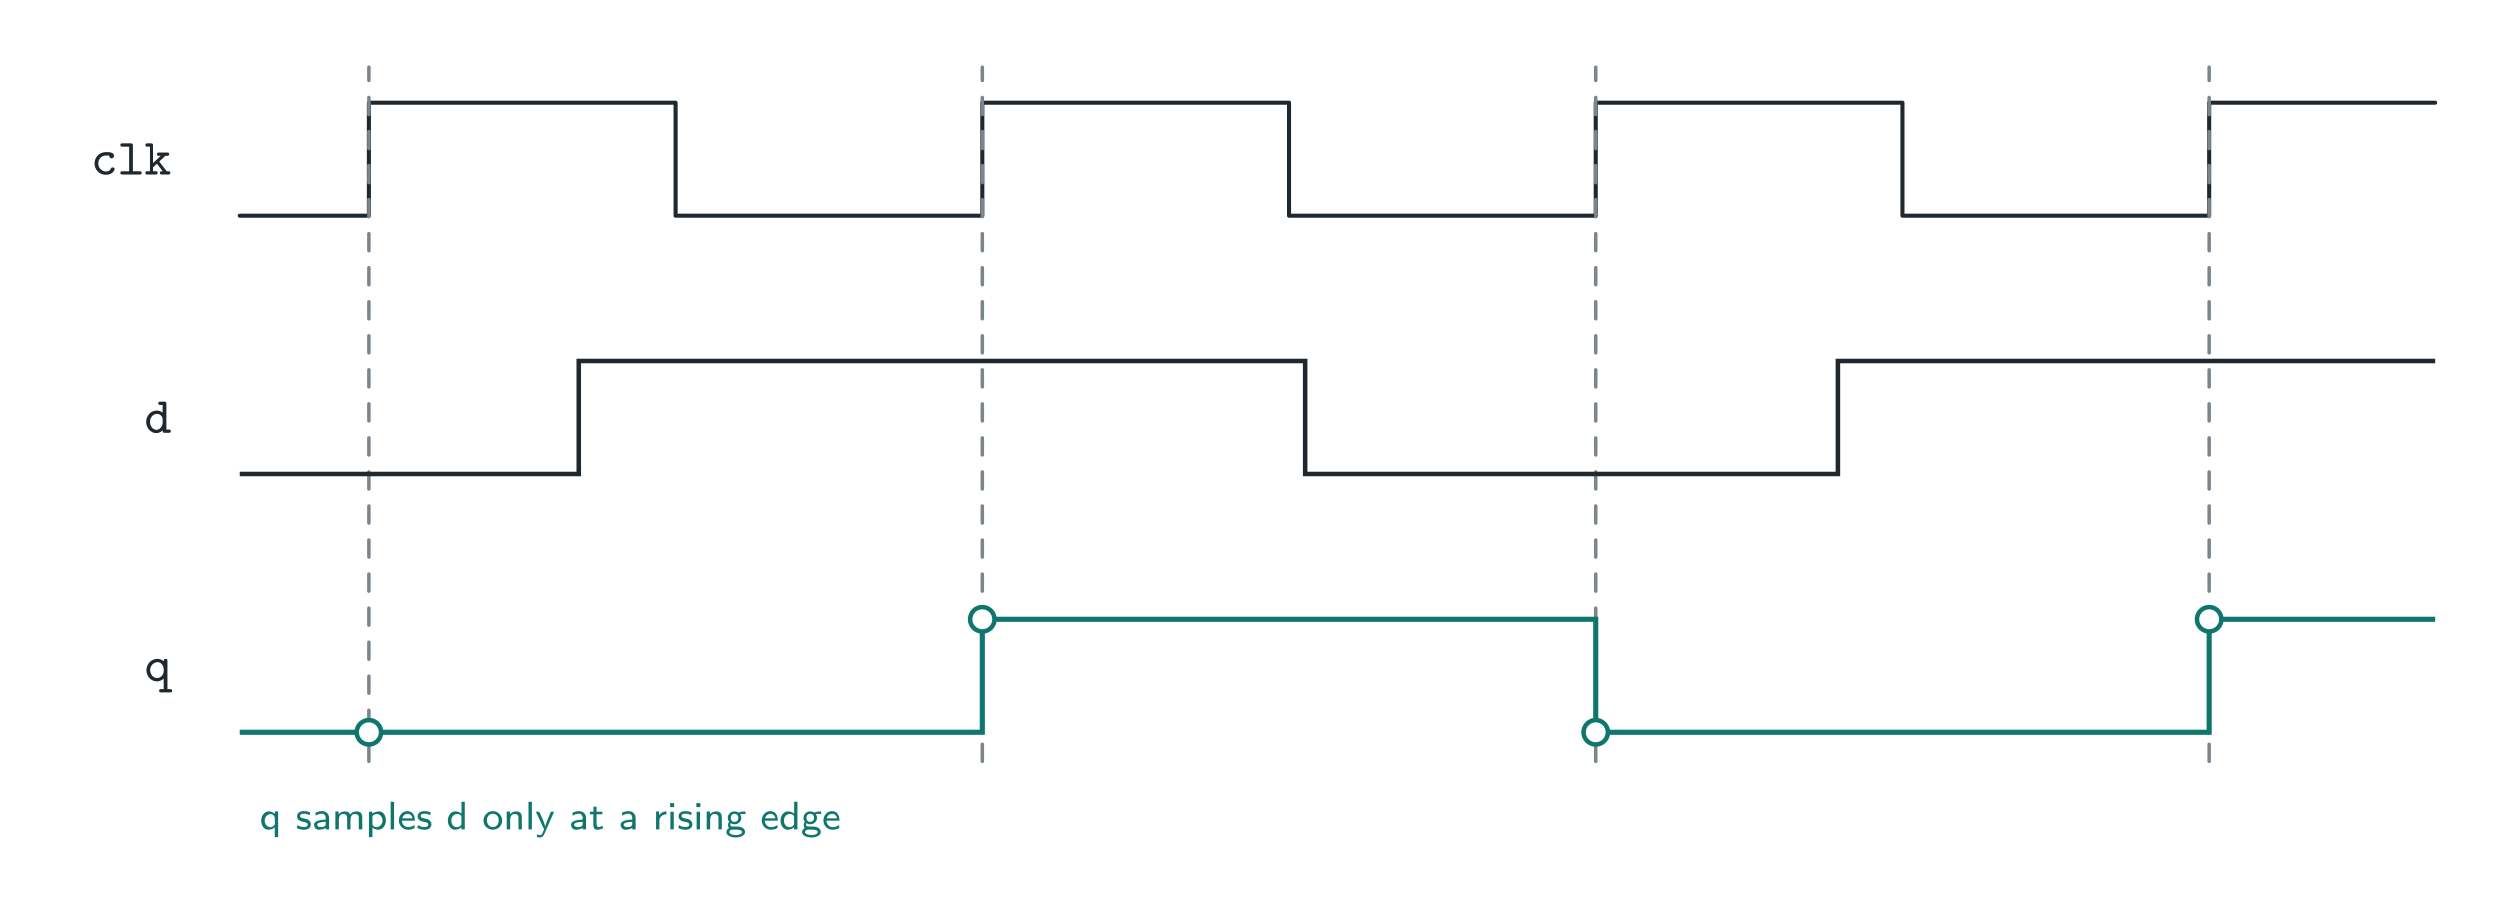
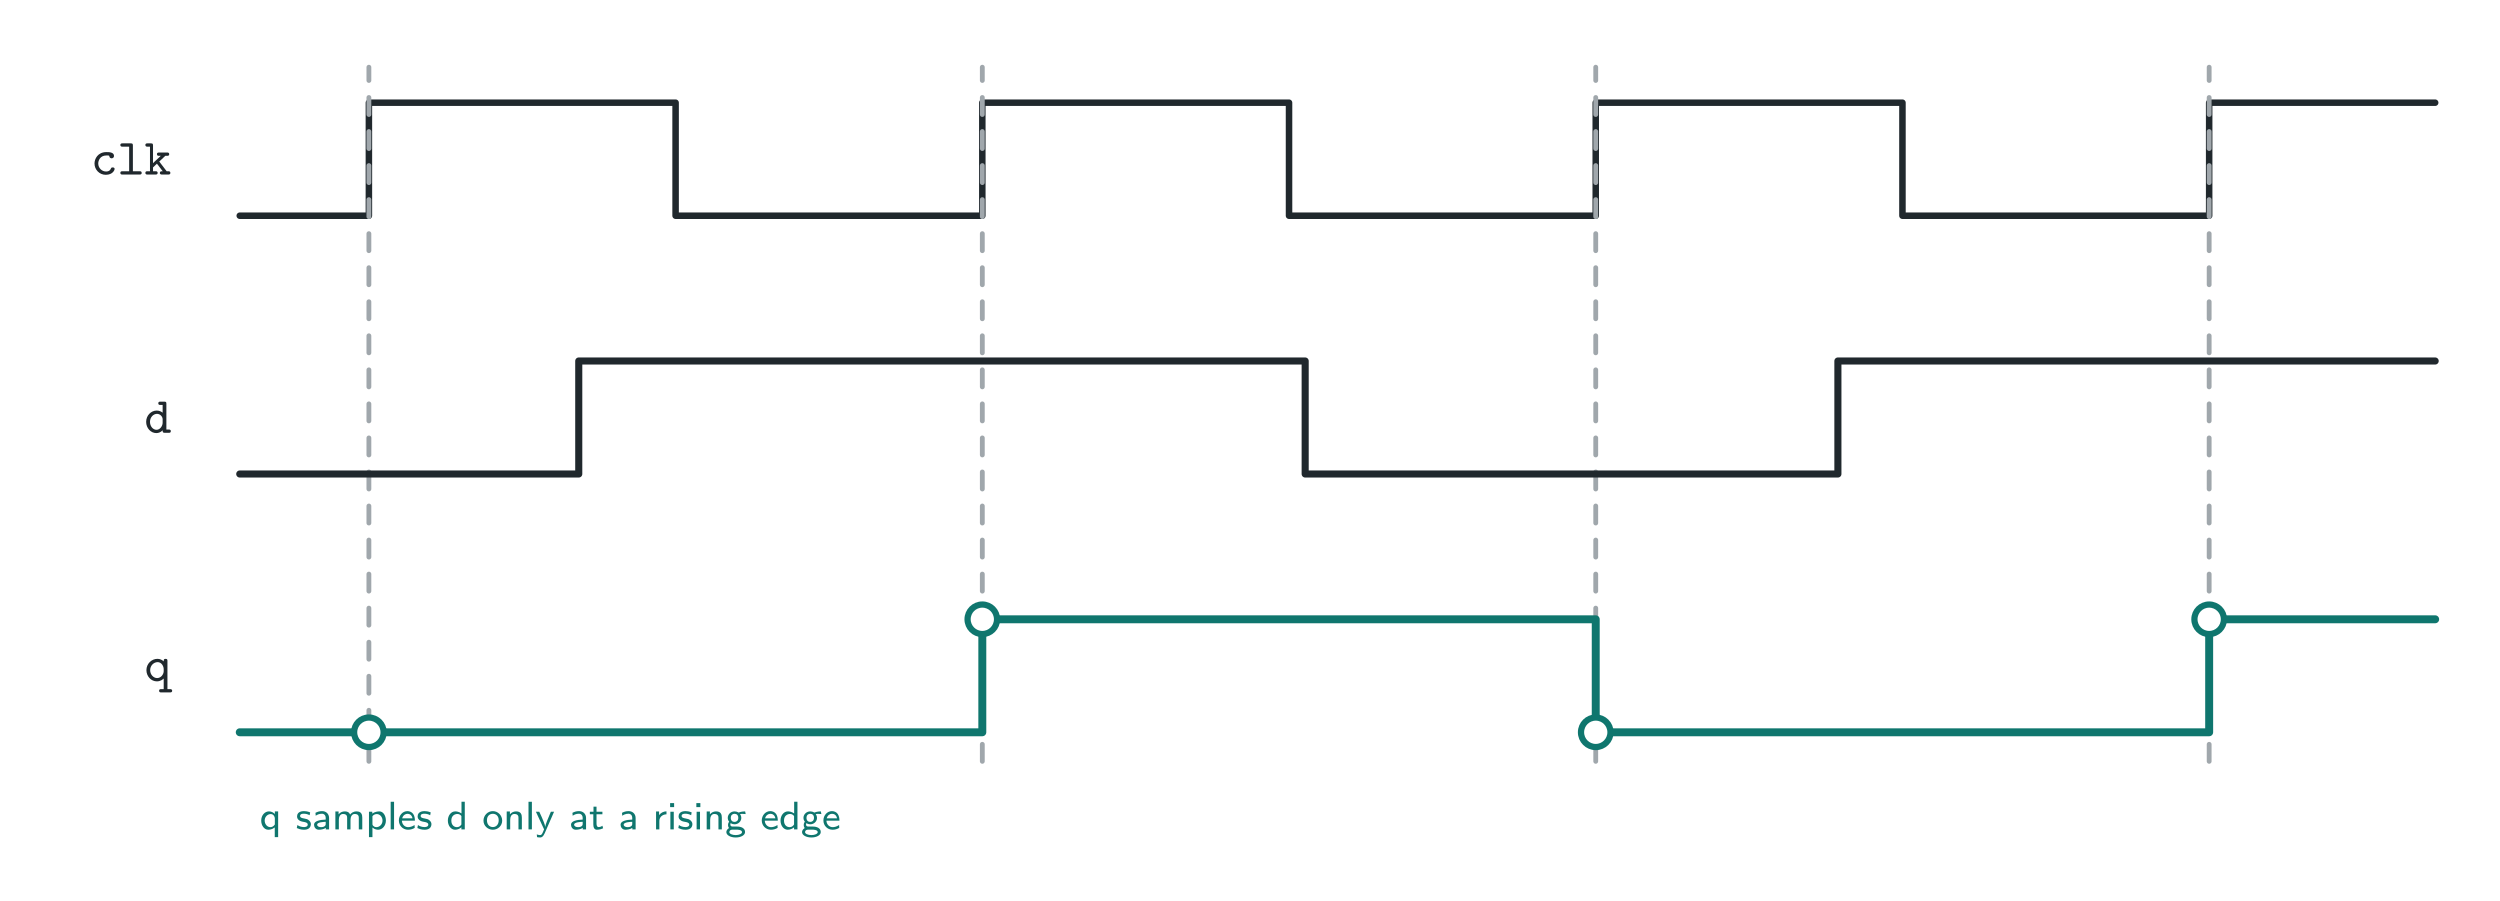
<svg xmlns="http://www.w3.org/2000/svg" xmlns:xlink="http://www.w3.org/1999/xlink" width="438.528pt" height="157.898pt" viewBox="0 0 438.528 157.898">
  <defs>
    <g>
      <g id="glyph-0-0">
        <path d="M 4.172 -0.969 C 4.172 -1.156 4.031 -1.25 3.844 -1.25 C 3.719 -1.25 3.594 -1.25 3.516 -1.047 C 3.453 -0.906 3.297 -0.531 2.672 -0.531 C 1.922 -0.531 1.297 -1.156 1.297 -1.938 C 1.297 -2.391 1.578 -3.344 2.719 -3.344 C 2.875 -3.344 3 -3.344 3.031 -3.344 C 3.219 -3.328 3.219 -3.312 3.234 -3.234 C 3.266 -2.922 3.5 -2.844 3.641 -2.844 C 3.891 -2.844 4.062 -3.016 4.062 -3.266 C 4.062 -3.938 3.156 -3.938 2.734 -3.938 C 1.188 -3.938 0.641 -2.719 0.641 -1.938 C 0.641 -0.844 1.516 0.047 2.609 0.047 C 3.891 0.047 4.172 -0.844 4.172 -0.969 Z M 4.172 -0.969 " />
      </g>
      <g id="glyph-0-1">
        <path d="M 4.219 -0.281 C 4.219 -0.578 3.984 -0.578 3.844 -0.578 L 2.672 -0.578 L 2.672 -5.094 C 2.672 -5.391 2.609 -5.469 2.297 -5.469 L 0.844 -5.469 C 0.719 -5.469 0.469 -5.469 0.469 -5.188 C 0.469 -4.891 0.703 -4.891 0.844 -4.891 L 2.016 -4.891 L 2.016 -0.578 L 0.844 -0.578 C 0.719 -0.578 0.469 -0.578 0.469 -0.297 C 0.469 0 0.703 0 0.844 0 L 3.844 0 C 3.969 0 4.219 0 4.219 -0.281 Z M 4.219 -0.281 " />
      </g>
      <g id="glyph-0-2">
        <path d="M 4.547 -0.281 C 4.547 -0.578 4.312 -0.578 4.156 -0.578 L 3.891 -0.578 L 2.594 -2.281 L 3.656 -3.281 L 3.969 -3.281 C 4.094 -3.281 4.344 -3.281 4.344 -3.562 C 4.344 -3.859 4.109 -3.859 3.969 -3.859 L 2.562 -3.859 C 2.438 -3.859 2.188 -3.859 2.188 -3.578 C 2.188 -3.281 2.422 -3.281 2.562 -3.281 L 2.859 -3.281 L 1.5 -2 L 1.5 -5.094 C 1.5 -5.391 1.438 -5.469 1.125 -5.469 L 0.531 -5.469 C 0.406 -5.469 0.156 -5.469 0.156 -5.188 C 0.156 -4.891 0.406 -4.891 0.531 -4.891 L 0.969 -4.891 L 0.969 -0.578 L 0.531 -0.578 C 0.406 -0.578 0.156 -0.578 0.156 -0.297 C 0.156 0 0.406 0 0.531 0 L 1.938 0 C 2.062 0 2.312 0 2.312 -0.281 C 2.312 -0.578 2.062 -0.578 1.938 -0.578 L 1.5 -0.578 L 1.5 -1.25 L 2.188 -1.906 L 3.203 -0.578 C 2.922 -0.578 2.703 -0.578 2.703 -0.281 C 2.703 0 2.969 0 3.094 0 L 4.156 0 C 4.297 0 4.547 0 4.547 -0.281 Z M 4.547 -0.281 " />
      </g>
      <g id="glyph-0-3">
        <path d="M 4.625 -0.281 C 4.625 -0.578 4.375 -0.578 4.25 -0.578 L 3.844 -0.578 L 3.844 -5.094 C 3.844 -5.391 3.781 -5.469 3.469 -5.469 L 2.797 -5.469 C 2.672 -5.469 2.422 -5.469 2.422 -5.188 C 2.422 -4.891 2.656 -4.891 2.797 -4.891 L 3.188 -4.891 L 3.188 -3.531 C 2.984 -3.703 2.625 -3.906 2.156 -3.906 C 1.156 -3.906 0.297 -3.047 0.297 -1.922 C 0.297 -0.828 1.109 0.047 2.078 0.047 C 2.484 0.047 2.859 -0.109 3.188 -0.438 C 3.188 -0.156 3.188 0 3.562 0 L 4.25 0 C 4.375 0 4.625 0 4.625 -0.281 Z M 3.188 -1.75 C 3.188 -1.266 2.781 -0.531 2.109 -0.531 C 1.5 -0.531 0.969 -1.141 0.969 -1.922 C 0.969 -2.719 1.547 -3.328 2.203 -3.328 C 2.734 -3.328 3.188 -2.859 3.188 -2.375 Z M 3.188 -1.75 " />
      </g>
      <g id="glyph-0-4">
        <path d="M 4.859 1.703 C 4.859 1.406 4.609 1.406 4.469 1.406 L 4.031 1.406 L 4.031 -3.531 C 4.031 -3.703 4.031 -3.906 3.703 -3.906 C 3.375 -3.906 3.375 -3.719 3.375 -3.453 C 3.094 -3.719 2.734 -3.906 2.281 -3.906 C 1.25 -3.906 0.344 -3.047 0.344 -1.922 C 0.344 -0.844 1.156 0.047 2.188 0.047 C 2.828 0.047 3.25 -0.328 3.375 -0.453 L 3.375 1.406 L 2.953 1.406 C 2.812 1.406 2.562 1.406 2.562 1.688 C 2.562 1.984 2.812 1.984 2.953 1.984 L 4.469 1.984 C 4.594 1.984 4.859 1.984 4.859 1.703 Z M 3.375 -1.734 C 3.375 -1.234 2.938 -0.531 2.219 -0.531 C 1.578 -0.531 1 -1.141 1 -1.922 C 1 -2.734 1.641 -3.328 2.312 -3.328 C 2.984 -3.328 3.375 -2.625 3.375 -2.094 Z M 3.375 -1.734 " />
      </g>
      <g id="glyph-1-0">
        <path d="M 3.219 1.359 L 3.219 -3.156 L 2.641 -3.156 L 2.641 -2.703 C 2.391 -2.969 2.016 -3.156 1.609 -3.156 C 0.875 -3.156 0.25 -2.469 0.25 -1.547 C 0.25 -0.672 0.781 0.062 1.484 0.062 C 1.719 0.062 2.188 0.016 2.625 -0.344 L 2.625 1.359 Z M 2.641 -0.859 C 2.391 -0.469 2.062 -0.391 1.859 -0.391 C 1.297 -0.391 0.859 -0.922 0.859 -1.547 C 0.859 -2.219 1.375 -2.688 1.922 -2.688 C 2.391 -2.688 2.641 -2.234 2.641 -1.938 Z M 2.641 -0.859 " />
      </g>
      <g id="glyph-1-1">
        <path d="M 2.672 -0.906 C 2.672 -1.031 2.656 -1.297 2.359 -1.562 C 2.109 -1.797 1.859 -1.844 1.516 -1.906 C 1.109 -1.984 0.781 -2.047 0.781 -2.359 C 0.781 -2.75 1.297 -2.75 1.406 -2.75 C 1.797 -2.75 2.109 -2.672 2.453 -2.484 L 2.547 -2.984 C 2.062 -3.172 1.719 -3.203 1.469 -3.203 C 1.297 -3.203 0.25 -3.203 0.25 -2.266 C 0.25 -1.938 0.422 -1.766 0.516 -1.672 C 0.766 -1.438 1.047 -1.375 1.422 -1.312 C 1.75 -1.25 2.125 -1.172 2.125 -0.844 C 2.125 -0.406 1.547 -0.406 1.453 -0.406 C 1 -0.406 0.578 -0.562 0.312 -0.766 L 0.203 -0.234 C 0.453 -0.125 0.875 0.062 1.453 0.062 C 1.766 0.062 2.062 0.016 2.328 -0.172 C 2.578 -0.359 2.672 -0.672 2.672 -0.906 Z M 2.672 -0.906 " />
      </g>
      <g id="glyph-1-2">
        <path d="M 3.031 0 L 3.031 -2 C 3.031 -2.719 2.5 -3.203 1.812 -3.203 C 1.359 -3.203 1.031 -3.109 0.641 -2.906 L 0.688 -2.391 C 0.906 -2.547 1.25 -2.75 1.812 -2.75 C 2.109 -2.75 2.438 -2.516 2.438 -2 L 2.438 -1.719 C 1.406 -1.688 0.391 -1.469 0.391 -0.828 C 0.391 -0.469 0.625 0.062 1.234 0.062 C 1.531 0.062 2.078 0 2.453 -0.266 L 2.453 0 Z M 2.438 -0.984 C 2.438 -0.844 2.438 -0.672 2.188 -0.516 C 1.969 -0.391 1.688 -0.391 1.609 -0.391 C 1.234 -0.391 0.938 -0.562 0.938 -0.828 C 0.938 -1.281 2.125 -1.312 2.438 -1.328 Z M 2.438 -0.984 " />
      </g>
      <g id="glyph-1-3">
        <path d="M 5.297 0 L 5.297 -2.062 C 5.297 -2.609 5.141 -3.156 4.281 -3.156 C 3.688 -3.156 3.328 -2.828 3.156 -2.594 C 3.094 -2.781 2.922 -3.156 2.219 -3.156 C 1.828 -3.156 1.438 -3 1.141 -2.641 L 1.141 -3.141 L 0.578 -3.141 L 0.578 0 L 1.188 0 L 1.188 -1.688 C 1.188 -2.156 1.375 -2.703 1.922 -2.703 C 2.641 -2.703 2.641 -2.219 2.641 -2.016 L 2.641 0 L 3.234 0 L 3.234 -1.688 C 3.234 -2.156 3.438 -2.703 3.969 -2.703 C 4.688 -2.703 4.688 -2.219 4.688 -2.016 L 4.688 0 Z M 5.297 0 " />
      </g>
      <g id="glyph-1-4">
        <path d="M 3.562 -1.547 C 3.562 -2.391 3.109 -3.156 2.422 -3.156 C 2.109 -3.156 1.578 -3.078 1.172 -2.766 L 1.172 -3.094 L 0.594 -3.094 L 0.594 1.359 L 1.203 1.359 L 1.203 -0.328 C 1.562 0 1.969 0.062 2.203 0.062 C 2.938 0.062 3.562 -0.641 3.562 -1.547 Z M 2.969 -1.547 C 2.969 -0.859 2.438 -0.391 1.891 -0.391 C 1.797 -0.391 1.609 -0.406 1.438 -0.547 C 1.219 -0.703 1.203 -0.812 1.203 -0.953 L 1.203 -2.312 C 1.359 -2.516 1.625 -2.688 1.969 -2.688 C 2.516 -2.688 2.969 -2.172 2.969 -1.547 Z M 2.969 -1.547 " />
      </g>
      <g id="glyph-1-5">
        <path d="M 1.172 0 L 1.172 -4.844 L 0.578 -4.844 L 0.578 0 Z M 1.172 0 " />
      </g>
      <g id="glyph-1-6">
        <path d="M 3.062 -1.531 C 3.062 -1.844 3.031 -2.312 2.766 -2.703 C 2.516 -3.062 2.094 -3.203 1.75 -3.203 C 0.906 -3.203 0.25 -2.453 0.25 -1.562 C 0.25 -0.672 0.938 0.062 1.859 0.062 C 2.266 0.062 2.688 -0.047 3.031 -0.266 L 3 -0.766 C 2.609 -0.484 2.172 -0.391 1.875 -0.391 C 1.266 -0.391 0.797 -0.891 0.781 -1.531 Z M 2.641 -1.938 L 0.828 -1.938 C 0.984 -2.5 1.406 -2.734 1.75 -2.734 C 2.062 -2.734 2.516 -2.594 2.641 -1.938 Z M 2.641 -1.938 " />
      </g>
      <g id="glyph-1-7">
        <path d="M 3.219 0 L 3.219 -4.844 L 2.641 -4.844 L 2.641 -2.797 C 2.188 -3.125 1.734 -3.156 1.547 -3.156 C 0.812 -3.156 0.25 -2.438 0.25 -1.547 C 0.25 -0.656 0.797 0.062 1.516 0.062 C 1.953 0.062 2.359 -0.125 2.625 -0.359 L 2.625 0 Z M 2.625 -0.859 C 2.453 -0.578 2.188 -0.391 1.844 -0.391 C 1.359 -0.391 0.859 -0.734 0.859 -1.547 C 0.859 -2.406 1.453 -2.703 1.922 -2.703 C 2.203 -2.703 2.438 -2.578 2.625 -2.344 Z M 2.625 -0.859 " />
      </g>
      <g id="glyph-1-8">
        <path d="M 3.484 -1.531 C 3.484 -2.453 2.75 -3.203 1.844 -3.203 C 0.938 -3.203 0.203 -2.438 0.203 -1.531 C 0.203 -0.641 0.953 0.062 1.844 0.062 C 2.75 0.062 3.484 -0.641 3.484 -1.531 Z M 2.875 -1.609 C 2.875 -0.812 2.391 -0.406 1.844 -0.406 C 1.297 -0.406 0.812 -0.812 0.812 -1.609 C 0.812 -2.391 1.328 -2.734 1.844 -2.734 C 2.375 -2.734 2.875 -2.375 2.875 -1.609 Z M 2.875 -1.609 " />
      </g>
      <g id="glyph-1-9">
        <path d="M 3.234 0 L 3.234 -2.062 C 3.234 -2.609 3.078 -3.156 2.219 -3.156 C 1.828 -3.156 1.438 -3 1.141 -2.641 L 1.141 -3.141 L 0.578 -3.141 L 0.578 0 L 1.188 0 L 1.188 -1.688 C 1.188 -2.156 1.375 -2.703 1.922 -2.703 C 2.641 -2.703 2.641 -2.219 2.641 -2.016 L 2.641 0 Z M 3.234 0 " />
      </g>
      <g id="glyph-1-10">
        <path d="M 3.297 -3.094 L 2.734 -3.094 C 2.172 -1.766 1.781 -0.859 1.75 -0.438 C 1.734 -0.641 1.609 -0.984 1.484 -1.312 C 1.375 -1.594 1.266 -1.875 1.141 -2.141 L 0.703 -3.094 L 0.109 -3.094 L 1.547 0 L 1.281 0.609 C 1.141 0.906 1.031 1 0.844 1 C 0.828 1 0.562 1 0.266 0.875 L 0.312 1.359 C 0.375 1.375 0.625 1.422 0.844 1.422 C 1.125 1.422 1.375 1.312 1.672 0.641 Z M 3.297 -3.094 " />
      </g>
      <g id="glyph-1-11">
        <path d="M 2.469 -0.188 L 2.344 -0.641 C 2.125 -0.469 1.875 -0.406 1.672 -0.406 C 1.391 -0.406 1.312 -0.703 1.312 -1.016 L 1.312 -2.656 L 2.344 -2.656 L 2.344 -3.094 L 1.312 -3.094 L 1.312 -3.984 L 0.781 -3.984 L 0.781 -3.094 L 0.141 -3.094 L 0.141 -2.656 L 0.75 -2.656 L 0.75 -0.891 C 0.75 -0.422 0.875 0.062 1.375 0.062 C 1.875 0.062 2.266 -0.094 2.469 -0.188 Z M 2.469 -0.188 " />
      </g>
      <g id="glyph-1-12">
        <path d="M 2.422 -2.641 L 2.422 -3.156 C 1.828 -3.156 1.406 -2.875 1.125 -2.5 L 1.125 -3.141 L 0.594 -3.141 L 0.594 0 L 1.172 0 L 1.172 -1.484 C 1.172 -2.234 1.812 -2.641 2.422 -2.641 Z M 2.422 -2.641 " />
      </g>
      <g id="glyph-1-13">
        <path d="M 1.172 0 L 1.172 -3.094 L 0.578 -3.094 L 0.578 0 Z M 1.234 -3.906 L 1.234 -4.609 L 0.531 -4.609 L 0.531 -3.906 Z M 1.234 -3.906 " />
      </g>
      <g id="glyph-1-14">
        <path d="M 3.594 -2.688 L 3.5 -3.156 C 3.359 -3.156 2.891 -3.156 2.359 -2.953 L 2.344 -2.953 C 2.094 -3.109 1.844 -3.156 1.641 -3.156 C 0.969 -3.156 0.453 -2.625 0.453 -2.031 C 0.453 -1.781 0.531 -1.531 0.703 -1.344 C 0.594 -1.219 0.5 -1.031 0.5 -0.766 C 0.5 -0.484 0.609 -0.312 0.672 -0.234 C 0.281 0 0.203 0.312 0.203 0.484 C 0.203 1.016 0.938 1.422 1.844 1.422 C 2.766 1.422 3.484 1.016 3.484 0.484 C 3.484 -0.5 2.266 -0.5 1.969 -0.5 L 1.312 -0.5 C 1.203 -0.5 0.906 -0.5 0.906 -0.859 C 0.906 -1 0.953 -1.078 0.969 -1.094 C 1.203 -0.938 1.453 -0.891 1.641 -0.891 C 2.328 -0.891 2.828 -1.422 2.828 -2.016 C 2.828 -2.25 2.766 -2.453 2.641 -2.641 C 2.609 -2.672 2.609 -2.688 2.609 -2.688 C 2.609 -2.719 3.031 -2.719 3.062 -2.719 C 3.062 -2.719 3.344 -2.719 3.594 -2.688 Z M 2.297 -2.031 C 2.297 -1.484 1.938 -1.312 1.641 -1.312 C 1.266 -1.312 0.984 -1.547 0.984 -2.016 C 0.984 -2.562 1.344 -2.734 1.641 -2.734 C 2.016 -2.734 2.297 -2.5 2.297 -2.031 Z M 2.953 0.484 C 2.953 0.781 2.438 1 1.844 1 C 1.266 1 0.734 0.781 0.734 0.484 C 0.734 0.453 0.734 0.047 1.297 0.047 L 1.969 0.047 C 2.125 0.047 2.953 0.047 2.953 0.484 Z M 2.953 0.484 " />
      </g>
    </g>
  </defs>
  <g fill="rgb(12.549%, 15.685%, 17.647%)" fill-opacity="1">
    <use xlink:href="#glyph-0-0" x="15.936" y="30.616" />
    <use xlink:href="#glyph-0-1" x="20.638" y="30.616" />
    <use xlink:href="#glyph-0-2" x="25.34" y="30.616" />
  </g>
  <g fill="rgb(12.549%, 15.685%, 17.647%)" fill-opacity="1">
    <use xlink:href="#glyph-0-3" x="25.34" y="75.922" />
  </g>
  <g fill="rgb(12.549%, 15.685%, 17.647%)" fill-opacity="1">
    <use xlink:href="#glyph-0-4" x="25.34" y="119.473" />
  </g>
-   <path fill="none" stroke-width="0.717" stroke-linecap="round" stroke-linejoin="round" stroke="rgb(12.549%, 15.685%, 17.647%)" stroke-opacity="1" stroke-miterlimit="10" d="M 41.104 119.055 L 63.781 119.055 L 63.781 138.901 L 117.639 138.901 L 117.639 119.055 L 171.498 119.055 L 171.498 138.901 L 225.357 138.901 L 225.357 119.055 L 279.215 119.055 L 279.215 138.901 L 333.074 138.901 L 333.074 119.055 L 386.933 119.055 L 386.933 138.901 L 426.62 138.901 " transform="matrix(0.998925, 0, 0, -0.998925, 0.994929, 156.7672)" />
-   <path fill="none" stroke-width="0.618" stroke-linecap="round" stroke-linejoin="miter" stroke="rgb(48.235%, 52.158%, 54.903%)" stroke-opacity="1" stroke-dasharray="2.989 2.989" stroke-miterlimit="10" d="M 63.781 23.245 L 63.781 145.134 " transform="matrix(0.998925, 0, 0, -0.998925, 0.994929, 156.7672)" />
-   <path fill="none" stroke-width="0.618" stroke-linecap="round" stroke-linejoin="miter" stroke="rgb(48.235%, 52.158%, 54.903%)" stroke-opacity="1" stroke-dasharray="2.989 2.989" stroke-miterlimit="10" d="M 171.498 23.245 L 171.498 145.134 " transform="matrix(0.998925, 0, 0, -0.998925, 0.994929, 156.7672)" />
-   <path fill="none" stroke-width="0.618" stroke-linecap="round" stroke-linejoin="miter" stroke="rgb(48.235%, 52.158%, 54.903%)" stroke-opacity="1" stroke-dasharray="2.989 2.989" stroke-miterlimit="10" d="M 279.215 23.245 L 279.215 145.134 " transform="matrix(0.998925, 0, 0, -0.998925, 0.994929, 156.7672)" />
-   <path fill="none" stroke-width="0.618" stroke-linecap="round" stroke-linejoin="miter" stroke="rgb(48.235%, 52.158%, 54.903%)" stroke-opacity="1" stroke-dasharray="2.989 2.989" stroke-miterlimit="10" d="M 386.933 23.245 L 386.933 145.134 " transform="matrix(0.998925, 0, 0, -0.998925, 0.994929, 156.7672)" />
-   <path fill="none" stroke-width="0.797" stroke-linecap="butt" stroke-linejoin="miter" stroke="rgb(12.549%, 15.685%, 17.647%)" stroke-opacity="1" stroke-miterlimit="10" d="M 41.104 73.702 L 100.633 73.702 L 100.633 93.544 L 228.192 93.544 L 228.192 73.702 L 321.738 73.702 L 321.738 93.544 L 426.62 93.544 " transform="matrix(0.998925, 0, 0, -0.998925, 0.994929, 156.7672)" />
-   <path fill="none" stroke-width="0.897" stroke-linecap="butt" stroke-linejoin="miter" stroke="rgb(5.881%, 46.274%, 43.137%)" stroke-opacity="1" stroke-miterlimit="10" d="M 41.104 28.349 L 171.498 28.349 L 171.498 48.19 L 279.215 48.19 L 279.215 28.349 L 386.933 28.349 L 386.933 48.19 L 426.62 48.19 " transform="matrix(0.998925, 0, 0, -0.998925, 0.994929, 156.7672)" />
-   <path fill-rule="nonzero" fill="rgb(100%, 100%, 100%)" fill-opacity="1" stroke-width="0.797" stroke-linecap="butt" stroke-linejoin="miter" stroke="rgb(5.881%, 46.274%, 43.137%)" stroke-opacity="1" stroke-miterlimit="10" d="M 65.924 28.349 C 65.924 29.529 64.962 30.488 63.781 30.488 C 62.596 30.488 61.638 29.529 61.638 28.349 C 61.638 27.164 62.596 26.206 63.781 26.206 C 64.962 26.206 65.924 27.164 65.924 28.349 Z M 65.924 28.349 " transform="matrix(0.998925, 0, 0, -0.998925, 0.994929, 156.7672)" />
-   <path fill-rule="nonzero" fill="rgb(100%, 100%, 100%)" fill-opacity="1" stroke-width="0.797" stroke-linecap="butt" stroke-linejoin="miter" stroke="rgb(5.881%, 46.274%, 43.137%)" stroke-opacity="1" stroke-miterlimit="10" d="M 173.641 48.19 C 173.641 49.371 172.683 50.333 171.498 50.333 C 170.317 50.333 169.355 49.371 169.355 48.19 C 169.355 47.005 170.317 46.047 171.498 46.047 C 172.683 46.047 173.641 47.005 173.641 48.19 Z M 173.641 48.19 " transform="matrix(0.998925, 0, 0, -0.998925, 0.994929, 156.7672)" />
-   <path fill-rule="nonzero" fill="rgb(100%, 100%, 100%)" fill-opacity="1" stroke-width="0.797" stroke-linecap="butt" stroke-linejoin="miter" stroke="rgb(5.881%, 46.274%, 43.137%)" stroke-opacity="1" stroke-miterlimit="10" d="M 281.358 28.349 C 281.358 29.529 280.4 30.488 279.215 30.488 C 278.034 30.488 277.073 29.529 277.073 28.349 C 277.073 27.164 278.034 26.206 279.215 26.206 C 280.4 26.206 281.358 27.164 281.358 28.349 Z M 281.358 28.349 " transform="matrix(0.998925, 0, 0, -0.998925, 0.994929, 156.7672)" />
-   <path fill-rule="nonzero" fill="rgb(100%, 100%, 100%)" fill-opacity="1" stroke-width="0.797" stroke-linecap="butt" stroke-linejoin="miter" stroke="rgb(5.881%, 46.274%, 43.137%)" stroke-opacity="1" stroke-miterlimit="10" d="M 389.076 48.19 C 389.076 49.371 388.118 50.333 386.933 50.333 C 385.752 50.333 384.79 49.371 384.79 48.19 C 384.79 47.005 385.752 46.047 386.933 46.047 C 388.118 46.047 389.076 47.005 389.076 48.19 Z M 389.076 48.19 " transform="matrix(0.998925, 0, 0, -0.998925, 0.994929, 156.7672)" />
+   <path fill="none" stroke-width="1.146" stroke-linecap="round" stroke-linejoin="round" stroke="rgb(12.549%, 15.685%, 17.647%)" stroke-opacity="1" stroke-miterlimit="10" d="M 41.104 119.055 L 63.781 119.055 L 63.781 138.901 L 117.639 138.901 L 117.639 119.055 L 171.498 119.055 L 171.498 138.901 L 225.357 138.901 L 225.357 119.055 L 279.215 119.055 L 279.215 138.901 L 333.074 138.901 L 333.074 119.055 L 386.933 119.055 L 386.933 138.901 L 426.62 138.901 " transform="matrix(0.998925, 0, 0, -0.998925, 0.994929, 156.7672)" />
+   <path fill="none" stroke-width="0.847" stroke-linecap="round" stroke-linejoin="miter" stroke="rgb(62.729%, 65.552%, 67.529%)" stroke-opacity="1" stroke-dasharray="2.989 2.989" stroke-miterlimit="10" d="M 63.781 23.245 L 63.781 145.134 " transform="matrix(0.998925, 0, 0, -0.998925, 0.994929, 156.7672)" />
+   <path fill="none" stroke-width="0.847" stroke-linecap="round" stroke-linejoin="miter" stroke="rgb(62.729%, 65.552%, 67.529%)" stroke-opacity="1" stroke-dasharray="2.989 2.989" stroke-miterlimit="10" d="M 171.498 23.245 L 171.498 145.134 " transform="matrix(0.998925, 0, 0, -0.998925, 0.994929, 156.7672)" />
+   <path fill="none" stroke-width="0.847" stroke-linecap="round" stroke-linejoin="miter" stroke="rgb(62.729%, 65.552%, 67.529%)" stroke-opacity="1" stroke-dasharray="2.989 2.989" stroke-miterlimit="10" d="M 279.215 23.245 L 279.215 145.134 " transform="matrix(0.998925, 0, 0, -0.998925, 0.994929, 156.7672)" />
+   <path fill="none" stroke-width="0.847" stroke-linecap="round" stroke-linejoin="miter" stroke="rgb(62.729%, 65.552%, 67.529%)" stroke-opacity="1" stroke-dasharray="2.989 2.989" stroke-miterlimit="10" d="M 386.933 23.245 L 386.933 145.134 " transform="matrix(0.998925, 0, 0, -0.998925, 0.994929, 156.7672)" />
+   <path fill="none" stroke-width="1.245" stroke-linecap="round" stroke-linejoin="round" stroke="rgb(12.549%, 15.685%, 17.647%)" stroke-opacity="1" stroke-miterlimit="10" d="M 41.104 73.702 L 100.633 73.702 L 100.633 93.544 L 228.192 93.544 L 228.192 73.702 L 321.738 73.702 L 321.738 93.544 L 426.62 93.544 " transform="matrix(0.998925, 0, 0, -0.998925, 0.994929, 156.7672)" />
+   <path fill="none" stroke-width="1.395" stroke-linecap="round" stroke-linejoin="round" stroke="rgb(5.881%, 46.274%, 43.137%)" stroke-opacity="1" stroke-miterlimit="10" d="M 41.104 28.349 L 171.498 28.349 L 171.498 48.19 L 279.215 48.19 L 279.215 28.349 L 386.933 28.349 L 386.933 48.19 L 426.62 48.19 " transform="matrix(0.998925, 0, 0, -0.998925, 0.994929, 156.7672)" />
+   <path fill-rule="nonzero" fill="rgb(100%, 100%, 100%)" fill-opacity="1" stroke-width="1.096" stroke-linecap="butt" stroke-linejoin="miter" stroke="rgb(5.881%, 46.274%, 43.137%)" stroke-opacity="1" stroke-miterlimit="10" d="M 66.369 28.349 C 66.369 29.776 65.212 30.937 63.781 30.937 C 62.349 30.937 61.188 29.776 61.188 28.349 C 61.188 26.917 62.349 25.756 63.781 25.756 C 65.212 25.756 66.369 26.917 66.369 28.349 Z M 66.369 28.349 " transform="matrix(0.998925, 0, 0, -0.998925, 0.994929, 156.7672)" />
+   <path fill-rule="nonzero" fill="rgb(100%, 100%, 100%)" fill-opacity="1" stroke-width="1.096" stroke-linecap="butt" stroke-linejoin="miter" stroke="rgb(5.881%, 46.274%, 43.137%)" stroke-opacity="1" stroke-miterlimit="10" d="M 174.087 48.19 C 174.087 49.621 172.929 50.779 171.498 50.779 C 170.067 50.779 168.909 49.621 168.909 48.19 C 168.909 46.759 170.067 45.598 171.498 45.598 C 172.929 45.598 174.087 46.759 174.087 48.19 Z M 174.087 48.19 " transform="matrix(0.998925, 0, 0, -0.998925, 0.994929, 156.7672)" />
+   <path fill-rule="nonzero" fill="rgb(100%, 100%, 100%)" fill-opacity="1" stroke-width="1.096" stroke-linecap="butt" stroke-linejoin="miter" stroke="rgb(5.881%, 46.274%, 43.137%)" stroke-opacity="1" stroke-miterlimit="10" d="M 281.808 28.349 C 281.808 29.776 280.647 30.937 279.215 30.937 C 277.784 30.937 276.627 29.776 276.627 28.349 C 276.627 26.917 277.784 25.756 279.215 25.756 C 280.647 25.756 281.808 26.917 281.808 28.349 Z M 281.808 28.349 " transform="matrix(0.998925, 0, 0, -0.998925, 0.994929, 156.7672)" />
+   <path fill-rule="nonzero" fill="rgb(100%, 100%, 100%)" fill-opacity="1" stroke-width="1.096" stroke-linecap="butt" stroke-linejoin="miter" stroke="rgb(5.881%, 46.274%, 43.137%)" stroke-opacity="1" stroke-miterlimit="10" d="M 389.525 48.19 C 389.525 49.621 388.364 50.779 386.933 50.779 C 385.502 50.779 384.344 49.621 384.344 48.19 C 384.344 46.759 385.502 45.598 386.933 45.598 C 388.364 45.598 389.525 46.759 389.525 48.19 Z M 389.525 48.19 " transform="matrix(0.998925, 0, 0, -0.998925, 0.994929, 156.7672)" />
  <g fill="rgb(5.881%, 46.274%, 43.137%)" fill-opacity="1">
    <use xlink:href="#glyph-1-0" x="45.569" y="145.483" />
  </g>
  <g fill="rgb(5.881%, 46.274%, 43.137%)" fill-opacity="1">
    <use xlink:href="#glyph-1-1" x="51.857" y="145.483" />
    <use xlink:href="#glyph-1-2" x="54.694" y="145.483" />
    <use xlink:href="#glyph-1-3" x="58.25" y="145.483" />
    <use xlink:href="#glyph-1-4" x="64.128" y="145.483" />
    <use xlink:href="#glyph-1-5" x="67.95" y="145.483" />
    <use xlink:href="#glyph-1-6" x="69.716" y="145.483" />
    <use xlink:href="#glyph-1-1" x="73.006" y="145.483" />
  </g>
  <g fill="rgb(5.881%, 46.274%, 43.137%)" fill-opacity="1">
    <use xlink:href="#glyph-1-7" x="78.309" y="145.483" />
  </g>
  <g fill="rgb(5.881%, 46.274%, 43.137%)" fill-opacity="1">
    <use xlink:href="#glyph-1-8" x="84.604" y="145.483" />
    <use xlink:href="#glyph-1-9" x="88.305" y="145.483" />
    <use xlink:href="#glyph-1-5" x="92.127" y="145.483" />
    <use xlink:href="#glyph-1-10" x="93.893" y="145.483" />
  </g>
  <g fill="rgb(5.881%, 46.274%, 43.137%)" fill-opacity="1">
    <use xlink:href="#glyph-1-2" x="99.77" y="145.483" />
    <use xlink:href="#glyph-1-11" x="103.325" y="145.483" />
  </g>
  <g fill="rgb(5.881%, 46.274%, 43.137%)" fill-opacity="1">
    <use xlink:href="#glyph-1-2" x="108.464" y="145.483" />
  </g>
  <g fill="rgb(5.881%, 46.274%, 43.137%)" fill-opacity="1">
    <use xlink:href="#glyph-1-12" x="114.486" y="145.483" />
    <use xlink:href="#glyph-1-13" x="117.014" y="145.483" />
    <use xlink:href="#glyph-1-1" x="118.78" y="145.483" />
    <use xlink:href="#glyph-1-13" x="121.617" y="145.483" />
    <use xlink:href="#glyph-1-9" x="123.383" y="145.483" />
    <use xlink:href="#glyph-1-14" x="127.205" y="145.483" />
  </g>
  <g fill="rgb(5.881%, 46.274%, 43.137%)" fill-opacity="1">
    <use xlink:href="#glyph-1-6" x="133.372" y="145.483" />
    <use xlink:href="#glyph-1-7" x="136.662" y="145.483" />
    <use xlink:href="#glyph-1-14" x="140.484" y="145.483" />
    <use xlink:href="#glyph-1-6" x="144.185" y="145.483" />
  </g>
</svg>
